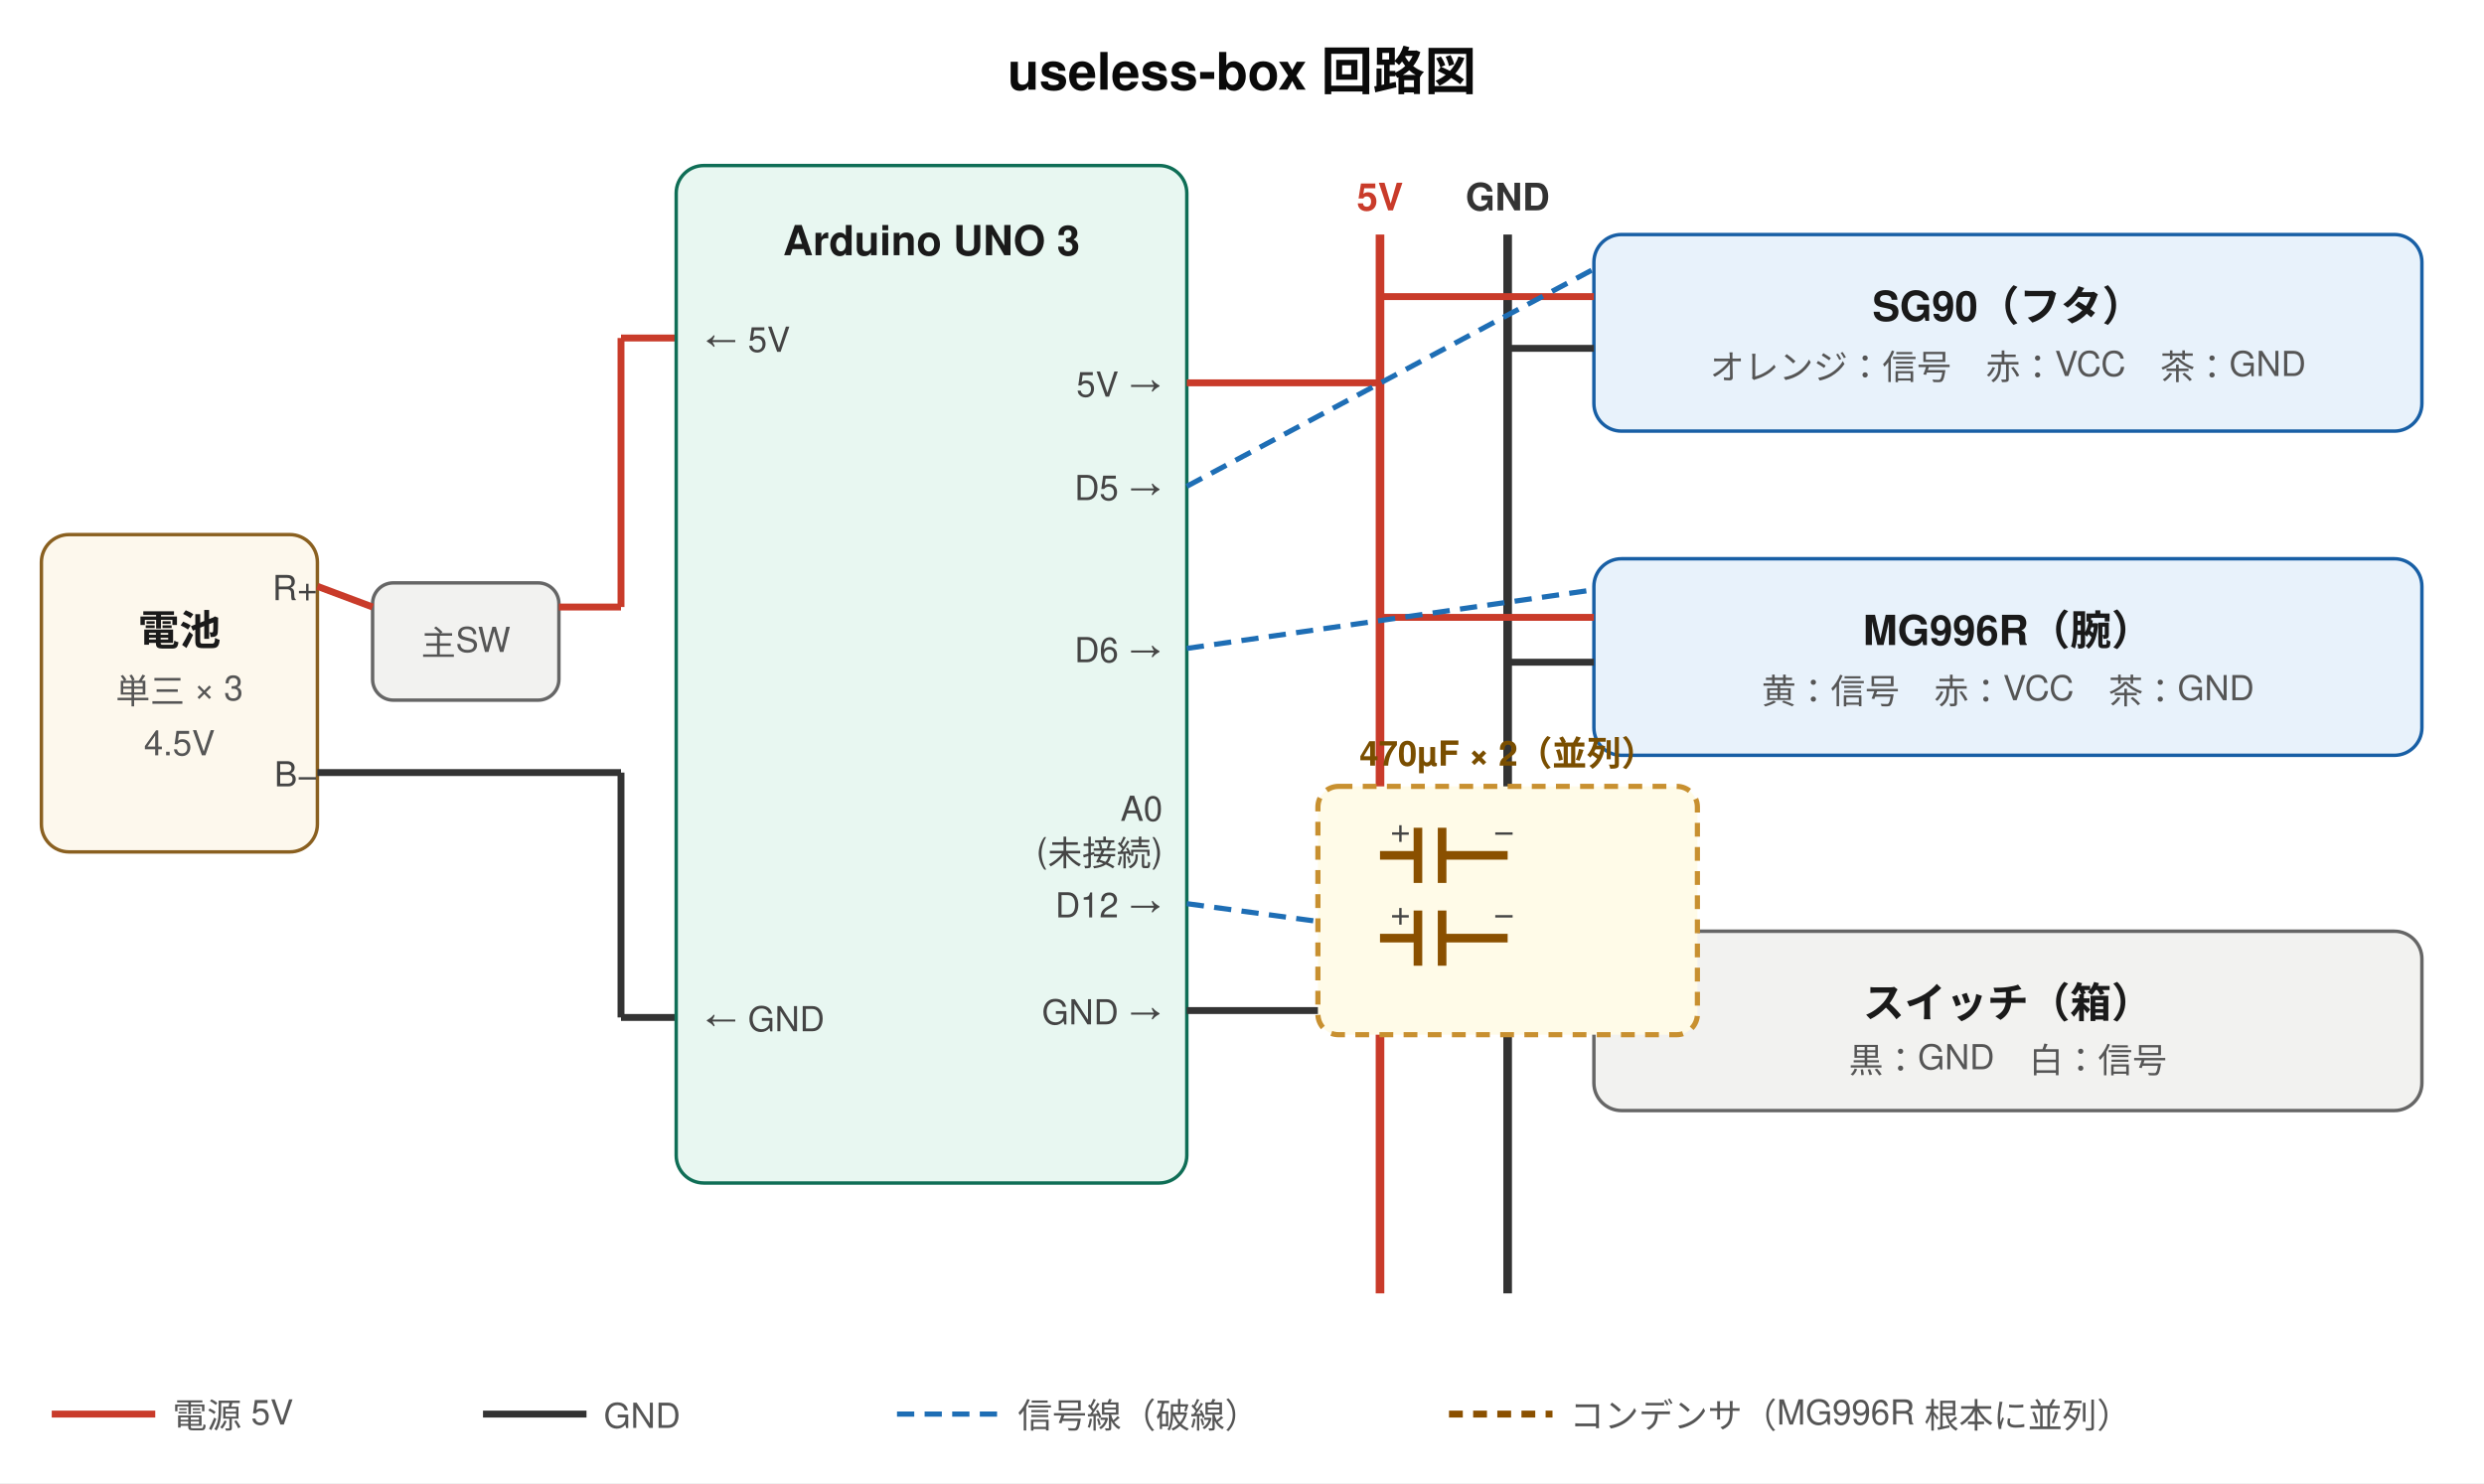
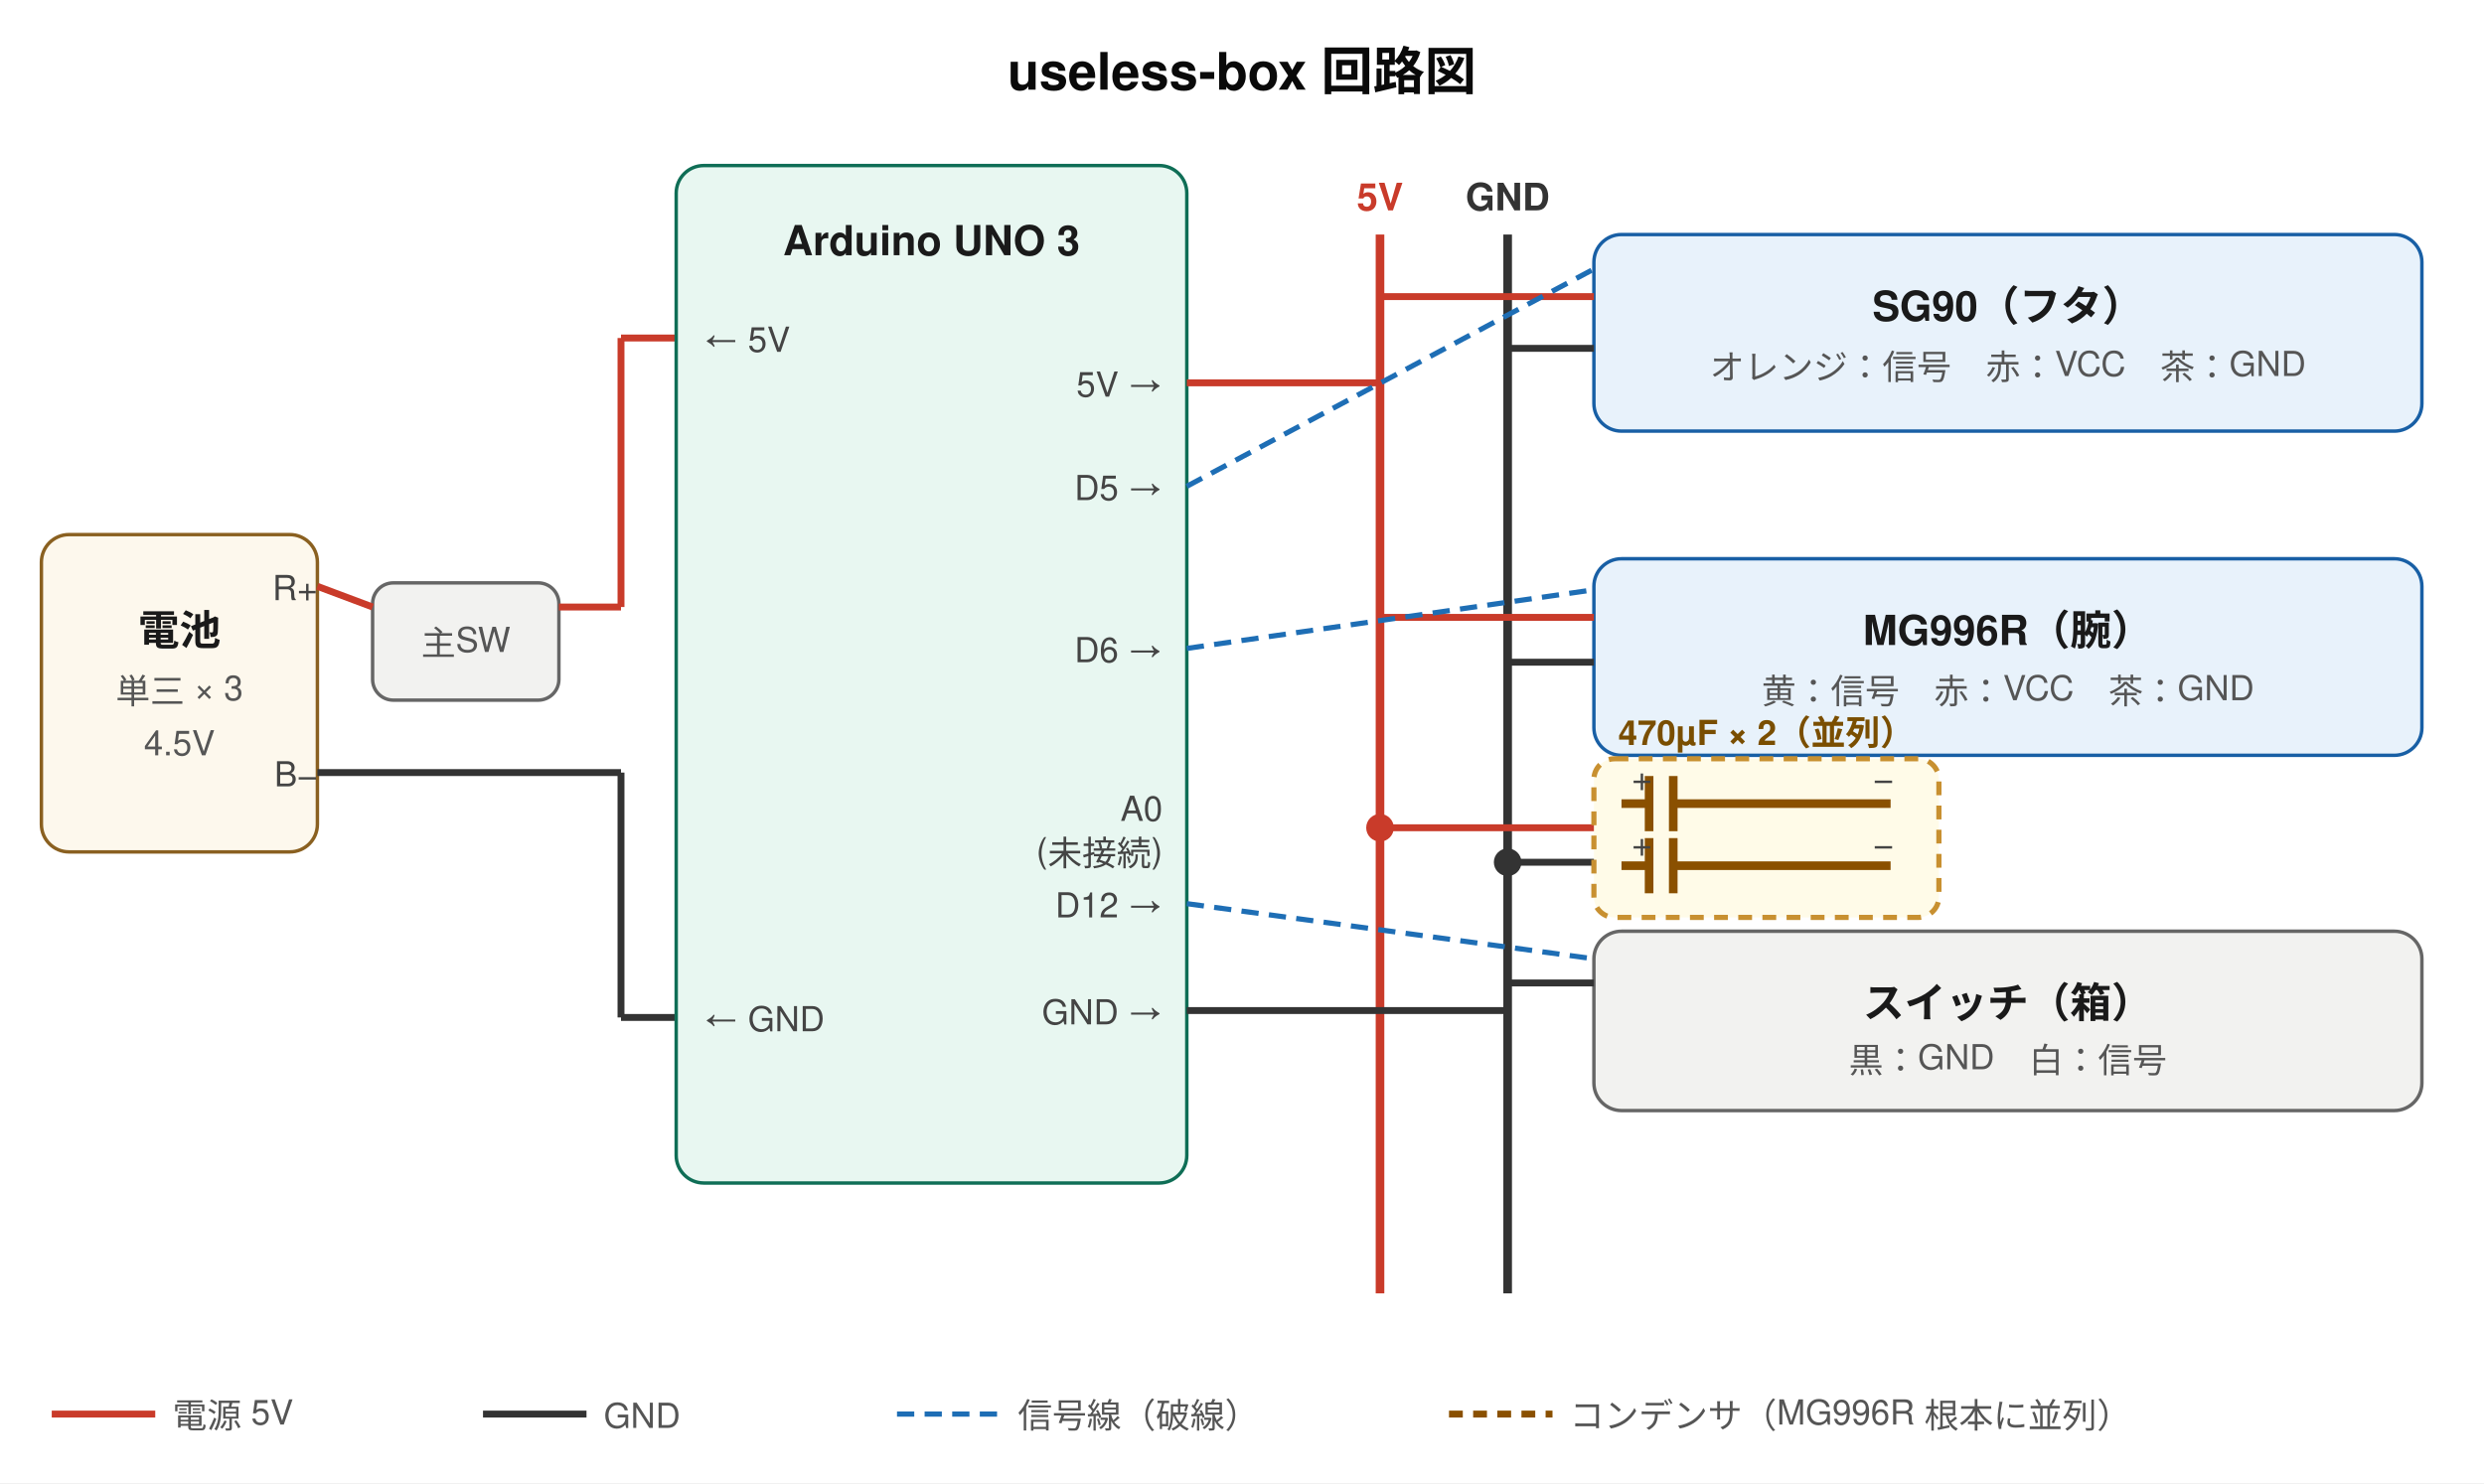
<svg xmlns="http://www.w3.org/2000/svg" viewBox="0 0 720 430">
  <style>
  text { font-family: -apple-system, BlinkMacSystemFont, "Segoe UI", Helvetica, Arial, sans-serif; }
  .tm  { font-size: 12px; font-weight: 600; fill: #1a1a1a; }
  .ts  { font-size: 10px; fill: #555; }
  .tp  { font-size: 10px; fill: #444; }
  .tn  { font-size: 10px; font-weight: 700; fill: #7a4e00; }
  .tb  { font-size: 11px; font-weight: 700; }
  .box-ard { fill: #e8f7f1; stroke: #0F6E56; stroke-width: 1; rx: 8; }
  .box-srv { fill: #e8f2fb; stroke: #185FA5; stroke-width: 1; }
  .box-sw  { fill: #f2f2f0; stroke: #666;    stroke-width: 1; }
  .box-bat { fill: #fdf8ed; stroke: #8a6020; stroke-width: 1; }
  .w5v  { stroke: #c93b2a; stroke-width: 2;   fill: none; }
  .wgnd { stroke: #333;    stroke-width: 2;   fill: none; }
  .wsig { stroke: #1e6eb5; stroke-width: 1.5; fill: none; stroke-dasharray: 5,3; }
  .wbus5v  { stroke: #c93b2a; stroke-width: 2.5; fill: none; }
  .wbusgnd { stroke: #333;    stroke-width: 2.5; fill: none; }
  .cap { stroke: #8a5000; stroke-width: 2.5; fill: none; }
  .cap-box { fill: #fffbe8; stroke: #c89030; stroke-width: 1.5; stroke-dasharray: 4,3; }
</style>
  <rect width="720" height="430" fill="#ffffff" />
  <text x="360" y="26" text-anchor="middle" font-family="-apple-system,sans-serif" font-size="15" font-weight="700" fill="#0a0a0a">useless-box 回路図</text>
  <rect x="12" y="155" width="80" height="92" rx="8" class="box-bat" />
  <text class="tm" x="52" y="187" text-anchor="middle">電池</text>
  <text class="ts" x="52" y="204" text-anchor="middle">単三 × 3</text>
  <text class="ts" x="52" y="219" text-anchor="middle">4.5V</text>
  <text class="tp" x="92" y="174" text-anchor="end" fill="#c93b2a">R+</text>
  <text class="tp" x="92" y="228" text-anchor="end">B−</text>
  <rect x="108" y="169" width="54" height="34" rx="6" class="box-sw" />
  <text class="ts" x="135" y="190" text-anchor="middle">主SW</text>
  <line x1="92" y1="170" x2="108" y2="176" class="w5v" />
  <line x1="162" y1="176" x2="180" y2="176" class="w5v" />
  <line x1="180" y1="176" x2="180" y2="98" class="w5v" />
  <line x1="180" y1="98" x2="196" y2="98" class="w5v" />
  <line x1="92" y1="224" x2="180" y2="224" class="wgnd" />
  <line x1="180" y1="224" x2="180" y2="295" class="wgnd" />
  <line x1="180" y1="295" x2="196" y2="295" class="wgnd" />
  <rect x="196" y="48" width="148" height="295" rx="8" class="box-ard" />
  <text class="tm" x="270" y="74" text-anchor="middle">Arduino UNO 3</text>
  <text class="tp" x="204" y="102" fill="#c93b2a">← 5V</text>
  <text class="tp" x="204" y="299">← GND</text>
  <text class="tp" x="337" y="115" text-anchor="end">5V →</text>
  <text class="tp" x="337" y="145" text-anchor="end">D5 →</text>
  <text class="tp" x="337" y="192" text-anchor="end">D6 →</text>
  <text class="tp" x="337" y="238" text-anchor="end">A0</text>
  <text class="tp" x="337" y="250" text-anchor="end" fill="#aaa">(未接続)</text>
  <text class="tp" x="337" y="266" text-anchor="end">D12 →</text>
  <text class="tp" x="337" y="297" text-anchor="end">GND →</text>
  <line x1="344" y1="111" x2="400" y2="111" class="w5v" />
  <line x1="400" y1="68" x2="400" y2="375" class="wbus5v" />
  <text class="tb" x="400" y="61" text-anchor="middle" fill="#c93b2a">5V</text>
  <line x1="344" y1="293" x2="437" y2="293" class="wgnd" />
  <line x1="437" y1="68" x2="437" y2="375" class="wbusgnd" />
  <text class="tb" x="437" y="61" text-anchor="middle" fill="#333">GND</text>
  <rect x="462" y="68" width="240" height="57" rx="8" class="box-srv" />
  <text class="tm" x="582" y="93" text-anchor="middle">SG90（フタ）</text>
  <text class="ts" x="582" y="110" text-anchor="middle">オレンジ：信号　赤：VCC　茶：GND</text>
  <line x1="400" y1="86" x2="462" y2="86" class="w5v" />
  <line x1="437" y1="101" x2="462" y2="101" class="wgnd" />
  <line x1="344" y1="141" x2="462" y2="78" class="wsig" />
  <rect x="462" y="162" width="240" height="57" rx="8" class="box-srv" />
  <text class="tm" x="582" y="187" text-anchor="middle">MG996R（腕）</text>
  <text class="ts" x="582" y="204" text-anchor="middle">黄：信号　赤：VCC　茶：GND</text>
  <line x1="400" y1="179" x2="462" y2="179" class="w5v" />
  <line x1="437" y1="192" x2="462" y2="192" class="wgnd" />
  <line x1="344" y1="188" x2="462" y2="171" class="wsig" />
  <rect x="462" y="270" width="240" height="52" rx="8" class="box-sw" />
  <text class="tm" x="582" y="295" text-anchor="middle">スイッチ（箱）</text>
  <text class="ts" x="582" y="311" text-anchor="middle">黒：GND　白：信号</text>
  <line x1="437" y1="285" x2="462" y2="285" class="wgnd" />
  <line x1="344" y1="262" x2="462" y2="278" class="wsig" />
-   <rect x="382" y="228" width="110" height="72" rx="6" class="cap-box" />
-   <text class="tn" x="437" y="222" text-anchor="middle">470µF × 2（並列）</text>
-   <line x1="400" y1="248" x2="411" y2="248" class="cap" />
-   <line x1="411" y1="240" x2="411" y2="256" class="cap" />
-   <line x1="418" y1="240" x2="418" y2="256" class="cap" />
-   <line x1="418" y1="248" x2="437" y2="248" class="cap" />
-   <text class="tp" x="403" y="244" fill="#8a5000">+</text>
-   <text class="tp" x="433" y="244">−</text>
-   <line x1="400" y1="272" x2="411" y2="272" class="cap" />
-   <line x1="411" y1="264" x2="411" y2="280" class="cap" />
-   <line x1="418" y1="264" x2="418" y2="280" class="cap" />
-   <line x1="418" y1="272" x2="437" y2="272" class="cap" />
-   <text class="tp" x="403" y="268" fill="#8a5000">+</text>
-   <text class="tp" x="433" y="268">−</text>
+   <circle cx="400" cy="240" r="4" fill="#c93b2a" />
+   <circle cx="437" cy="250" r="4" fill="#333" />
+   <line x1="400" y1="240" x2="470" y2="240" class="w5v" />
+   <line x1="548" y1="250" x2="437" y2="250" class="wgnd" />
+   <line x1="470" y1="233" x2="470" y2="252" class="w5v" />
+   <line x1="548" y1="233" x2="548" y2="252" class="wgnd" />
+   <rect x="462" y="220" width="100" height="46" rx="6" class="cap-box" />
+   <text class="tn" x="512" y="216" text-anchor="middle">470µF × 2（並列）</text>
+   <line x1="470" y1="233" x2="478" y2="233" class="cap" />
+   <line x1="478" y1="225" x2="478" y2="241" class="cap" />
+   <line x1="485" y1="225" x2="485" y2="241" class="cap" />
+   <line x1="485" y1="233" x2="548" y2="233" class="cap" />
+   <text class="tp" x="473" y="229" fill="#8a5000">+</text>
+   <text class="tp" x="543" y="229">−</text>
+   <line x1="470" y1="251" x2="478" y2="251" class="cap" />
+   <line x1="478" y1="243" x2="478" y2="259" class="cap" />
+   <line x1="485" y1="243" x2="485" y2="259" class="cap" />
+   <line x1="485" y1="251" x2="548" y2="251" class="cap" />
+   <text class="tp" x="473" y="248" fill="#8a5000">+</text>
+   <text class="tp" x="543" y="248">−</text>
  <line x1="15" y1="410" x2="45" y2="410" class="w5v" />
  <text class="ts" x="50" y="414">電源 5V</text>
  <line x1="140" y1="410" x2="170" y2="410" class="wgnd" />
  <text class="ts" x="175" y="414">GND</text>
  <line x1="260" y1="410" x2="290" y2="410" class="wsig" />
  <text class="ts" x="295" y="414">信号線（破線）</text>
  <line x1="420" y1="410" x2="450" y2="410" stroke="#8a5000" stroke-width="2" stroke-dasharray="4,3" fill="none" />
  <text class="ts" x="455" y="414" fill="#8a5000">コンデンサ（MG996R 根本に並列）</text>
</svg>
